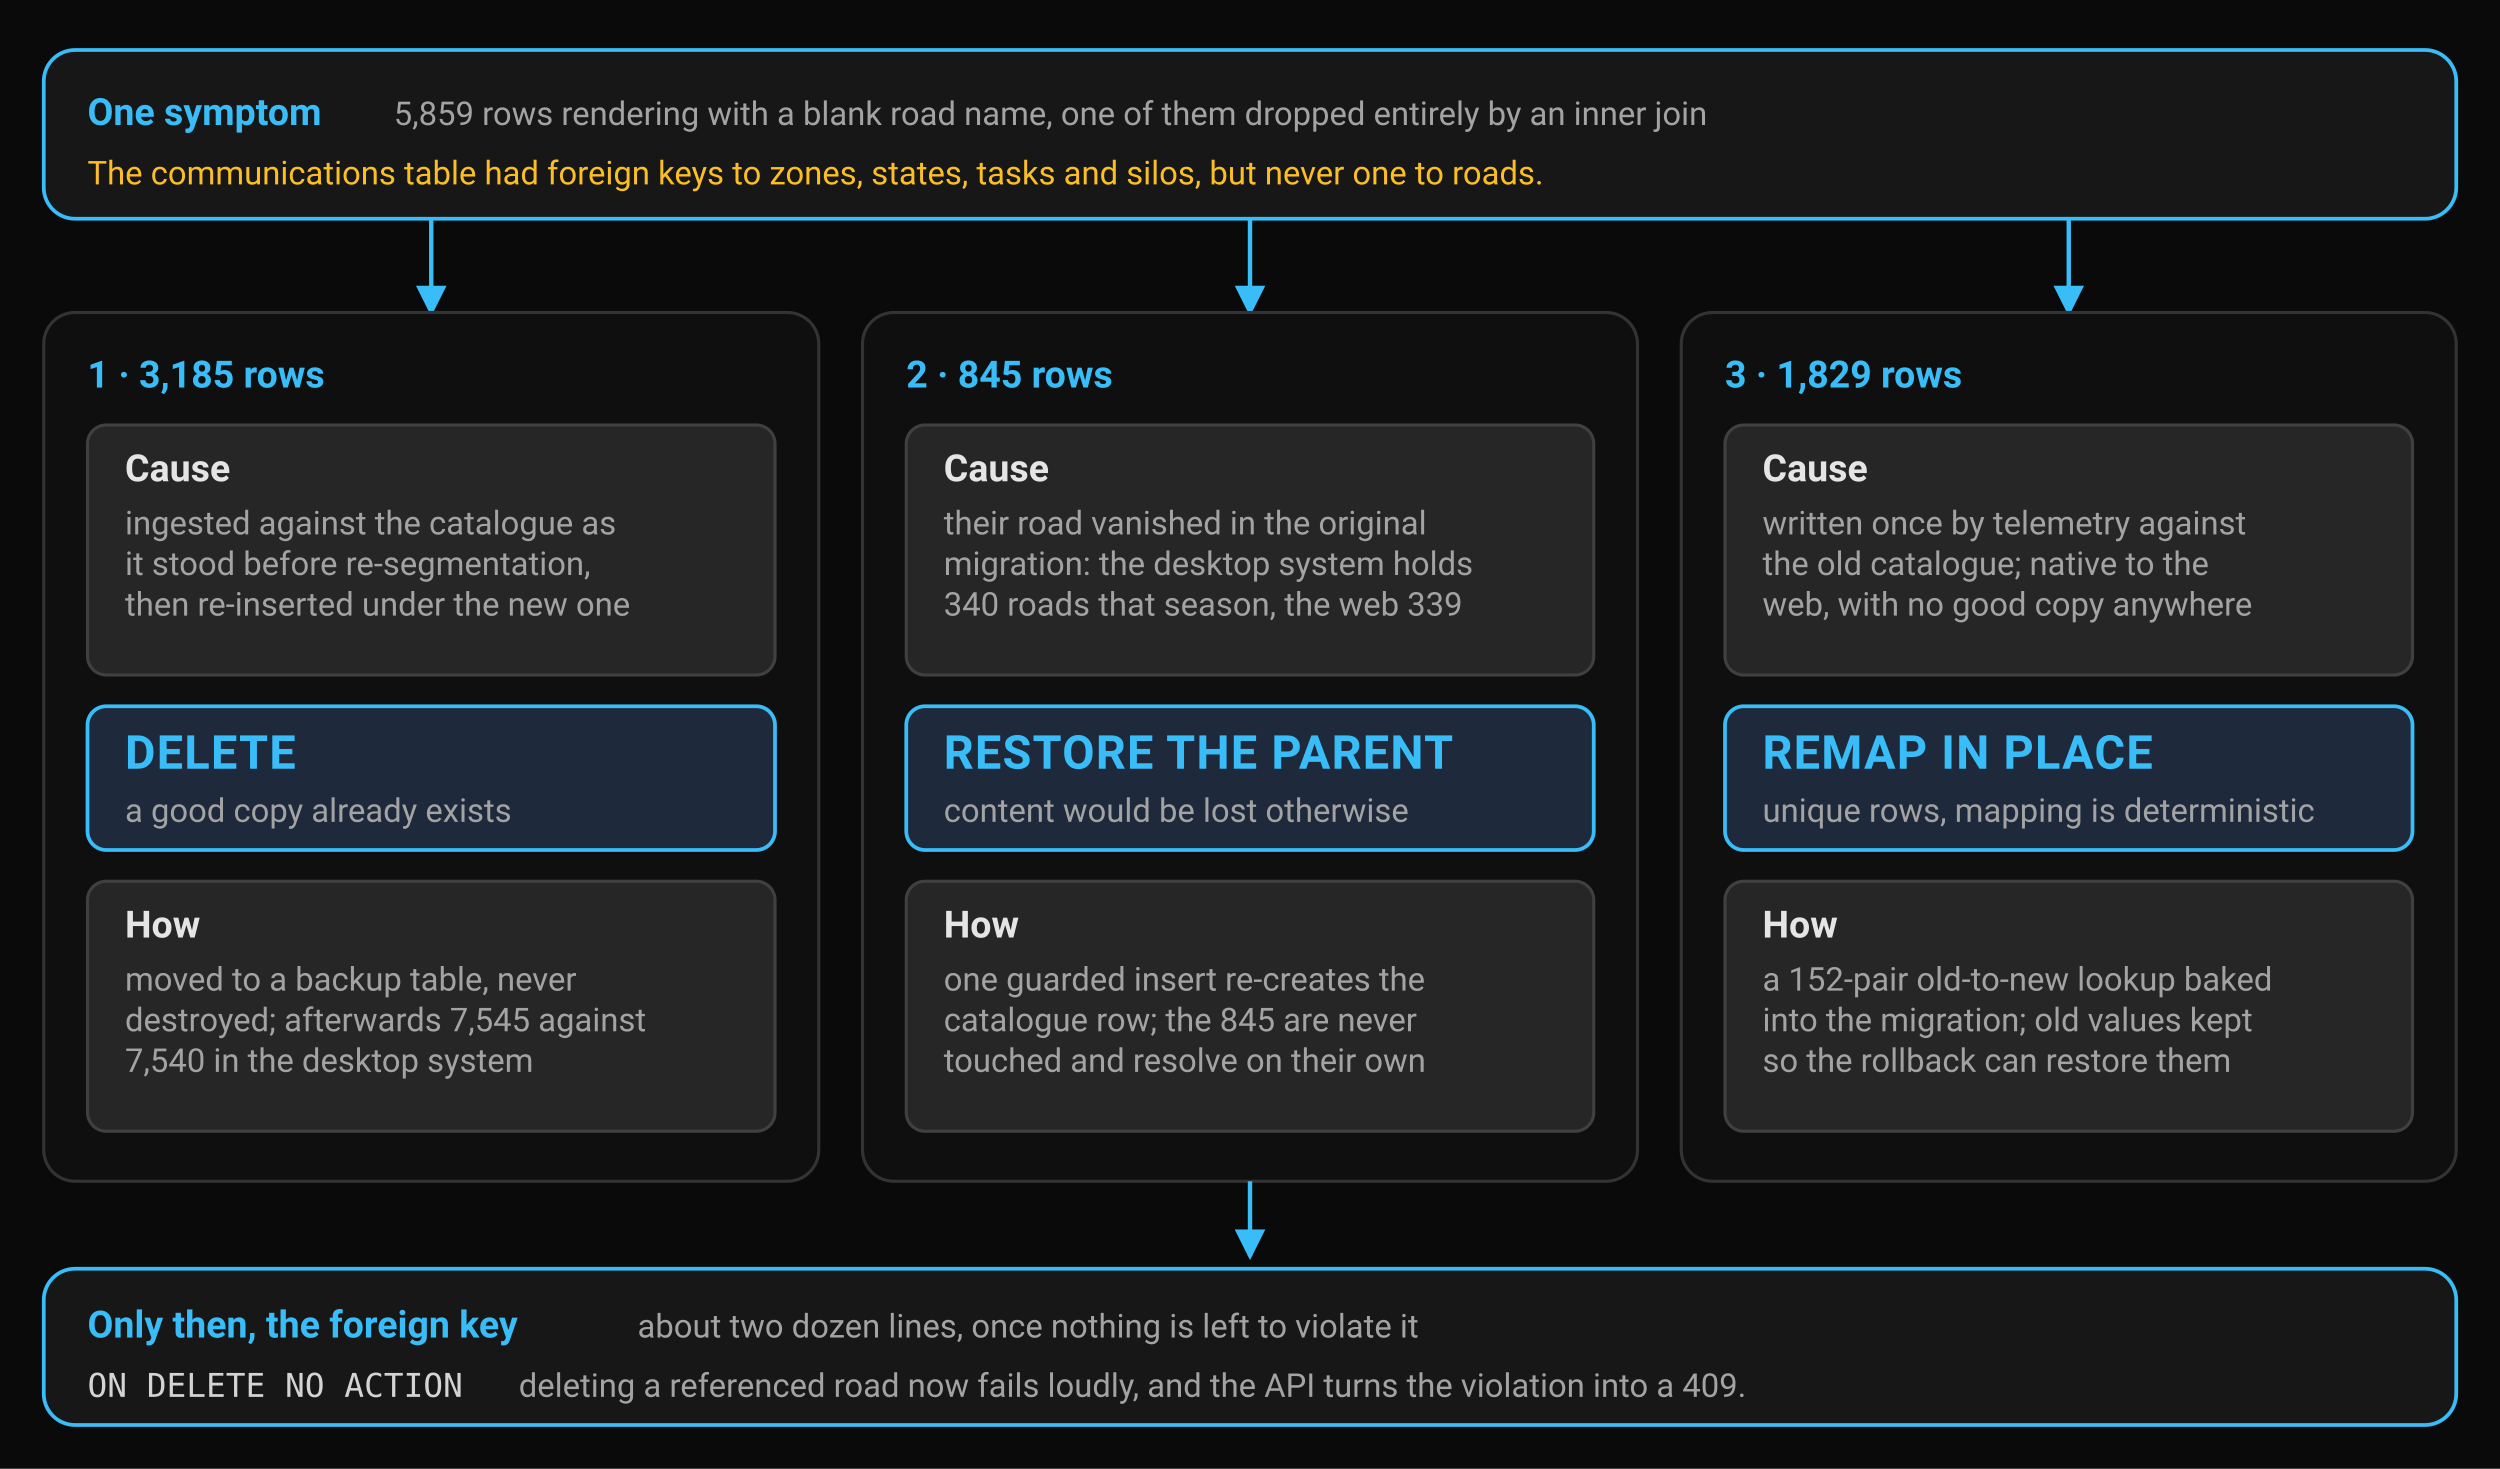
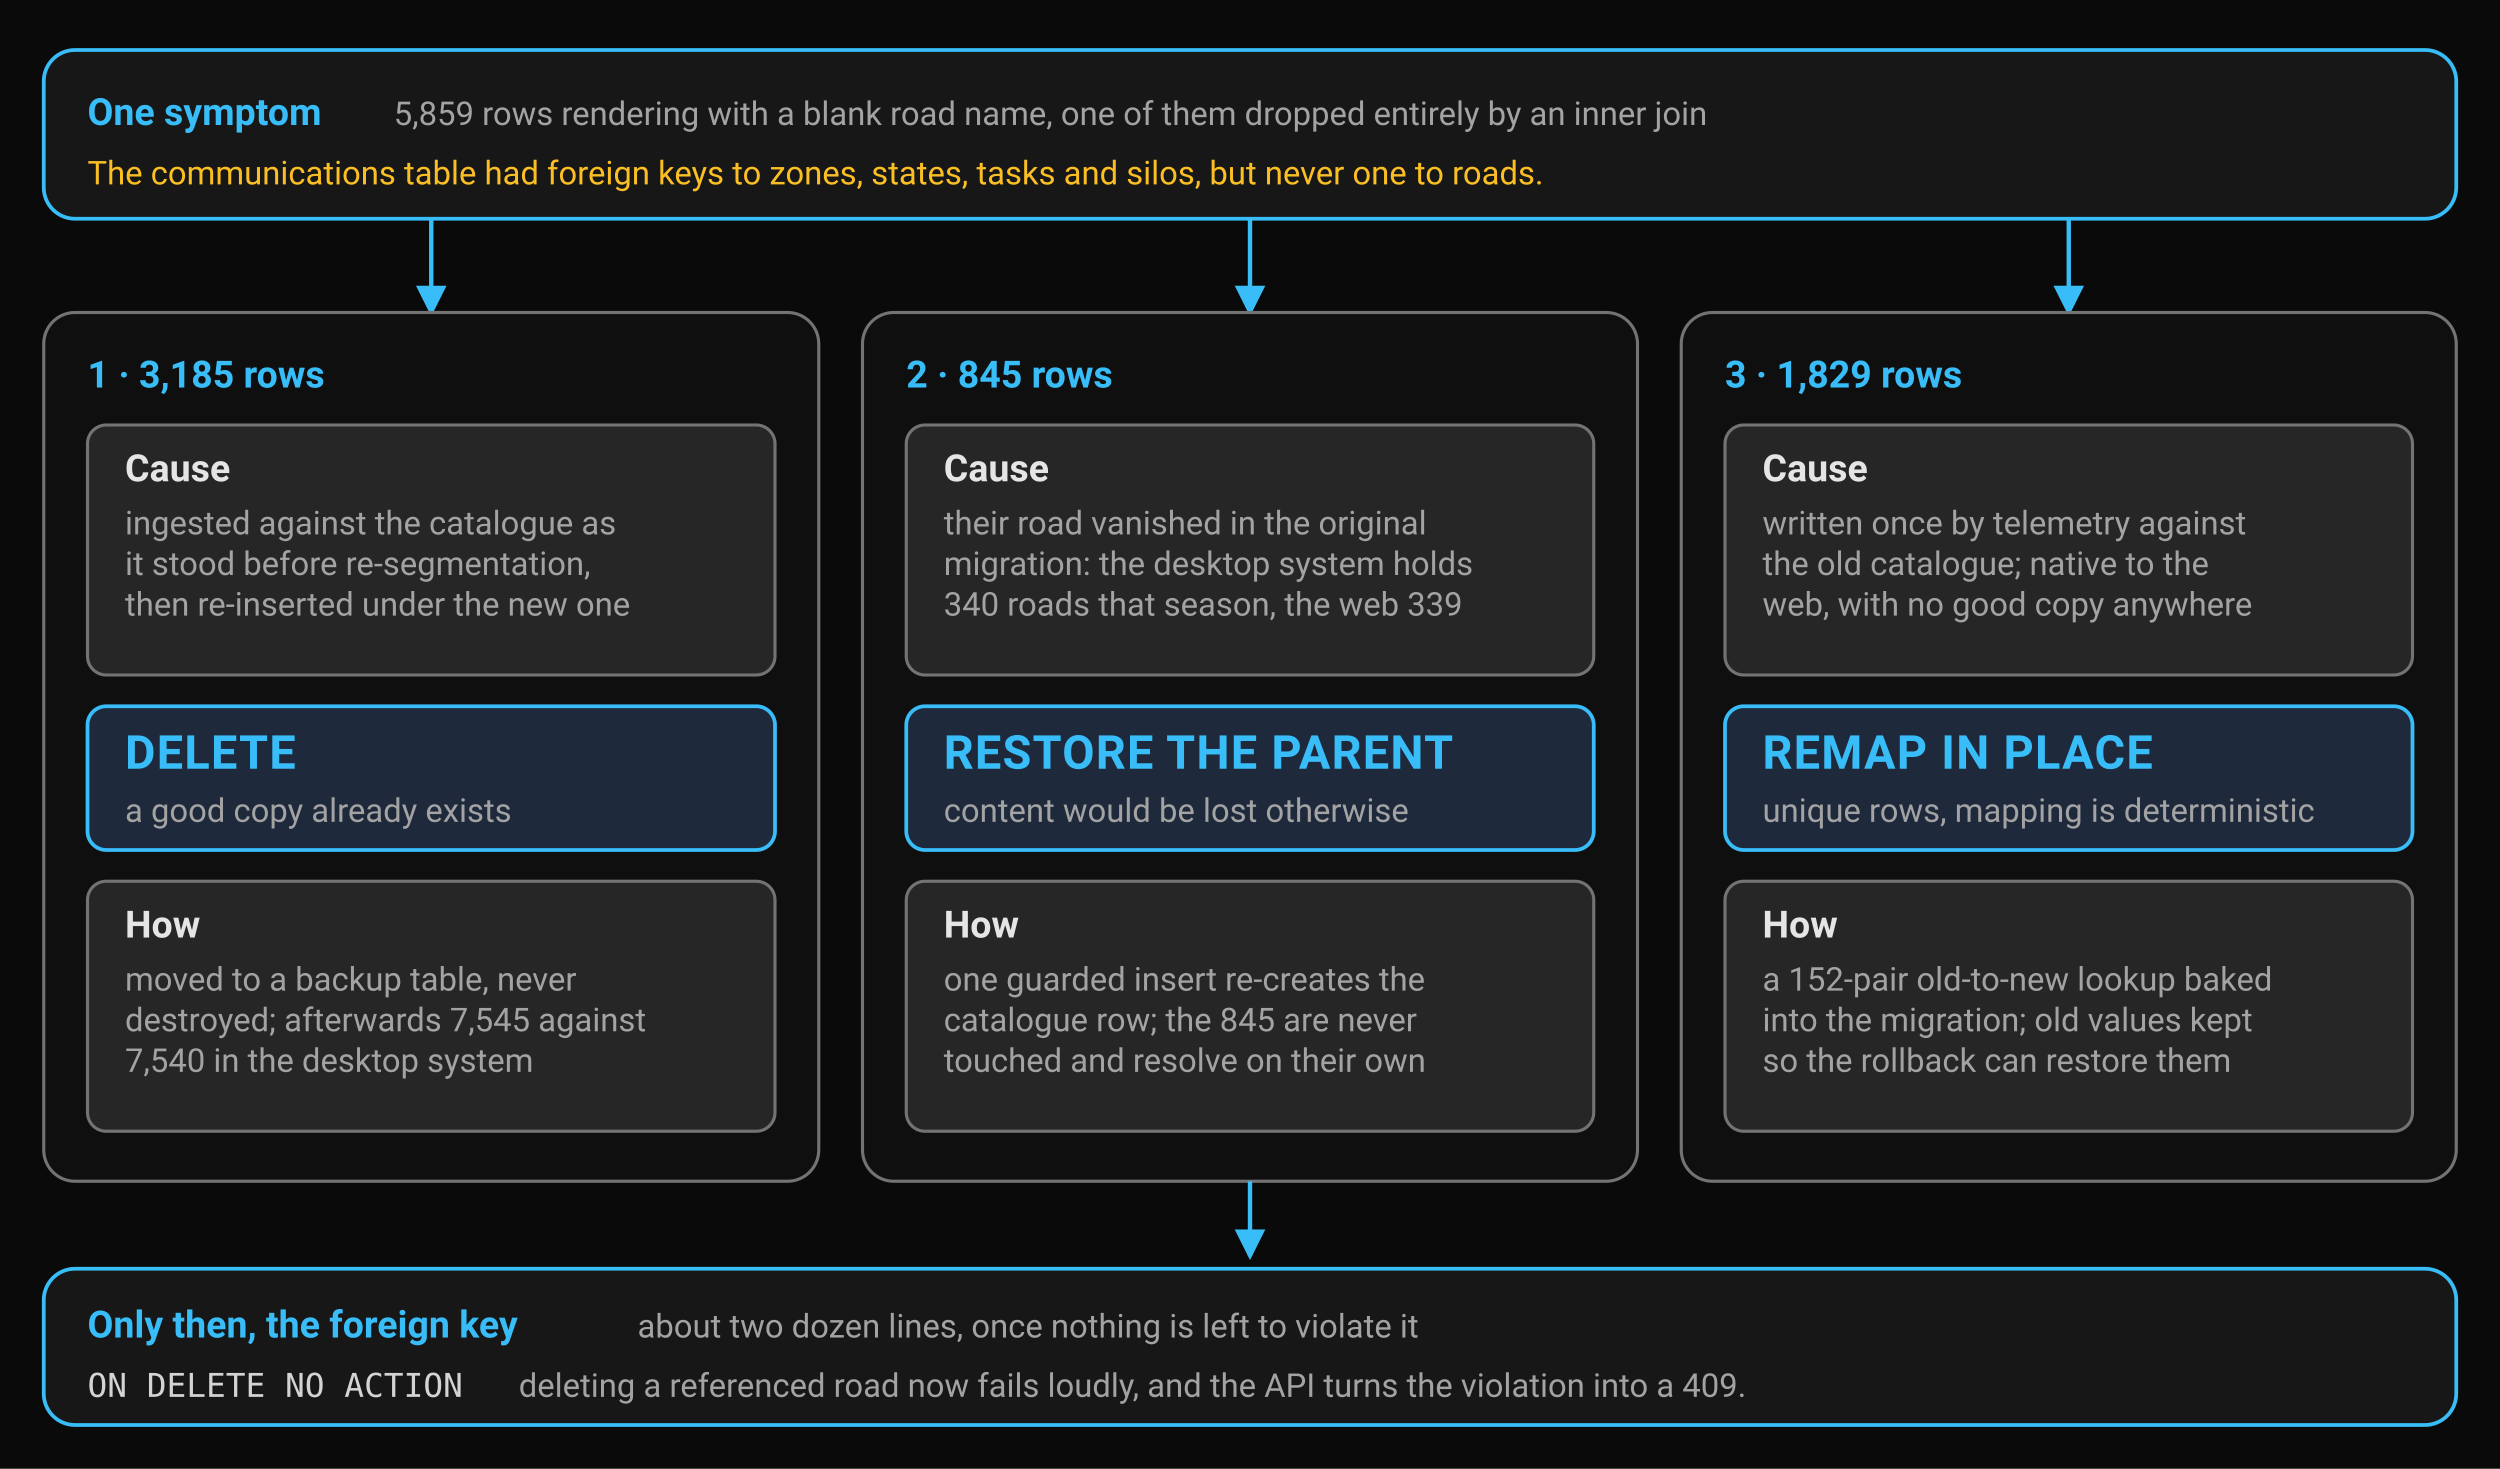
<svg xmlns="http://www.w3.org/2000/svg" viewBox="0 0 800 470" width="800" height="470" role="img" aria-labelledby="title desc">
  <style>
    /* Opaque page colour: the figure stays legible outside the site (own tab, feed readers). */
    svg { background: #0a0a0a; }
    /* Safari lays text out at the size it is shown, and the system font widens at small sizes:
       without this, labels change width as the figure is zoomed. */
    svg { text-rendering: geometricPrecision; }
-     .lane { fill: #0f0f0f; stroke: #333333; stroke-width: 1; }
-     .box { fill: #171717; stroke: #404040; stroke-width: 1; }
+     /* Grey outlines in #737373: 3:1 or more against the page and the fills they edge, so the
+        boxes stay apart at phone size too (WCAG 1.4.11). */
+     .lane { fill: #0f0f0f; stroke: #737373; stroke-width: 1; }
+     .box { fill: #171717; stroke: #737373; stroke-width: 1; }
    .box-accent { fill: #171717; stroke: #38bdf8; stroke-width: 1.2; }
-     .inner { fill: #262626; stroke: #404040; stroke-width: 1; }
+     .inner { fill: #262626; stroke: #737373; stroke-width: 1; }
    .verb-box { fill: #1e293b; stroke: #38bdf8; stroke-width: 1.2; }
    .t { font: 600 12px ui-sans-serif, system-ui, -apple-system, "Segoe UI", Roboto, sans-serif; fill: #e5e5e5; }
    .s { font: 10.5px ui-sans-serif, system-ui, -apple-system, "Segoe UI", Roboto, sans-serif; fill: #a3a3a3; }
    .k { font: 600 12px ui-sans-serif, system-ui, -apple-system, "Segoe UI", Roboto, sans-serif; fill: #38bdf8; }
    .verb { font: 700 15px ui-sans-serif, system-ui, -apple-system, "Segoe UI", Roboto, sans-serif; fill: #38bdf8; letter-spacing: 0.4px; }
    .lbl { font: 11px ui-sans-serif, system-ui, -apple-system, "Segoe UI", Roboto, sans-serif; fill: #d4d4d4; }
    .mono { font: 10.5px ui-monospace, SFMono-Regular, Menlo, Consolas, monospace; fill: #d4d4d4; }
    .warn { fill: #fbbf24; }
    .arrow { stroke: #38bdf8; stroke-width: 1.4; fill: none; }
  </style>
  <rect width="100%" height="100%" fill="#0a0a0a" />
  <defs>
    <marker id="ah" viewBox="0 0 8 8" refX="7" refY="4" markerWidth="7" markerHeight="7" orient="auto">
      <path d="M 0 0 L 8 4 L 0 8 z" fill="#38bdf8" />
    </marker>
  </defs>
  <rect class="box-accent" x="14" y="16" width="772" height="54" rx="10" />
  <text class="k" x="28" y="40">One symptom</text>
  <text class="s" x="126" y="40">5,859 rows rendering with a blank road name, one of them dropped entirely by an inner join</text>
  <text class="warn s" x="28" y="59">The communications table had foreign keys to zones, states, tasks and silos, but never one to roads.</text>
  <path class="arrow" d="M 138 70 L 138 100" marker-end="url(#ah)" />
  <path class="arrow" d="M 400 70 L 400 100" marker-end="url(#ah)" />
  <path class="arrow" d="M 662 70 L 662 100" marker-end="url(#ah)" />
  <rect class="lane" x="14" y="100" width="248" height="278" rx="10" />
  <text class="k" x="28" y="124">1 · 3,185 rows</text>
  <rect class="inner" x="28" y="136" width="220" height="80" rx="6" />
  <text class="t" x="40" y="154">Cause</text>
  <text class="s" x="40" y="171">ingested against the catalogue as</text>
  <text class="s" x="40" y="184">it stood before re-segmentation,</text>
  <text class="s" x="40" y="197">then re-inserted under the new one</text>
  <rect class="verb-box" x="28" y="226" width="220" height="46" rx="6" />
  <text class="verb" x="40" y="246">DELETE</text>
  <text class="s" x="40" y="263">a good copy already exists</text>
  <rect class="inner" x="28" y="282" width="220" height="80" rx="6" />
  <text class="t" x="40" y="300">How</text>
  <text class="s" x="40" y="317">moved to a backup table, never</text>
  <text class="s" x="40" y="330">destroyed; afterwards 7,545 against</text>
  <text class="s" x="40" y="343">7,540 in the desktop system</text>
  <rect class="lane" x="276" y="100" width="248" height="278" rx="10" />
  <text class="k" x="290" y="124">2 · 845 rows</text>
  <rect class="inner" x="290" y="136" width="220" height="80" rx="6" />
  <text class="t" x="302" y="154">Cause</text>
  <text class="s" x="302" y="171">their road vanished in the original</text>
  <text class="s" x="302" y="184">migration: the desktop system holds</text>
  <text class="s" x="302" y="197">340 roads that season, the web 339</text>
  <rect class="verb-box" x="290" y="226" width="220" height="46" rx="6" />
  <text class="verb" x="302" y="246">RESTORE THE PARENT</text>
  <text class="s" x="302" y="263">content would be lost otherwise</text>
  <rect class="inner" x="290" y="282" width="220" height="80" rx="6" />
  <text class="t" x="302" y="300">How</text>
  <text class="s" x="302" y="317">one guarded insert re-creates the</text>
  <text class="s" x="302" y="330">catalogue row; the 845 are never</text>
  <text class="s" x="302" y="343">touched and resolve on their own</text>
  <rect class="lane" x="538" y="100" width="248" height="278" rx="10" />
  <text class="k" x="552" y="124">3 · 1,829 rows</text>
  <rect class="inner" x="552" y="136" width="220" height="80" rx="6" />
  <text class="t" x="564" y="154">Cause</text>
  <text class="s" x="564" y="171">written once by telemetry against</text>
  <text class="s" x="564" y="184">the old catalogue; native to the</text>
  <text class="s" x="564" y="197">web, with no good copy anywhere</text>
  <rect class="verb-box" x="552" y="226" width="220" height="46" rx="6" />
  <text class="verb" x="564" y="246">REMAP IN PLACE</text>
  <text class="s" x="564" y="263">unique rows, mapping is deterministic</text>
  <rect class="inner" x="552" y="282" width="220" height="80" rx="6" />
  <text class="t" x="564" y="300">How</text>
  <text class="s" x="564" y="317">a 152-pair old-to-new lookup baked</text>
  <text class="s" x="564" y="330">into the migration; old values kept</text>
  <text class="s" x="564" y="343">so the rollback can restore them</text>
  <path class="arrow" d="M 400 378 L 400 402" marker-end="url(#ah)" />
  <rect class="box-accent" x="14" y="406" width="772" height="50" rx="10" />
  <text class="k" x="28" y="428">Only then, the foreign key</text>
  <text class="s" x="204" y="428">about two dozen lines, once nothing is left to violate it</text>
  <text class="mono" x="28" y="447">ON DELETE NO ACTION</text>
  <text class="s" x="166" y="447">deleting a referenced road now fails loudly, and the API turns the violation into a 409.</text>
</svg>
